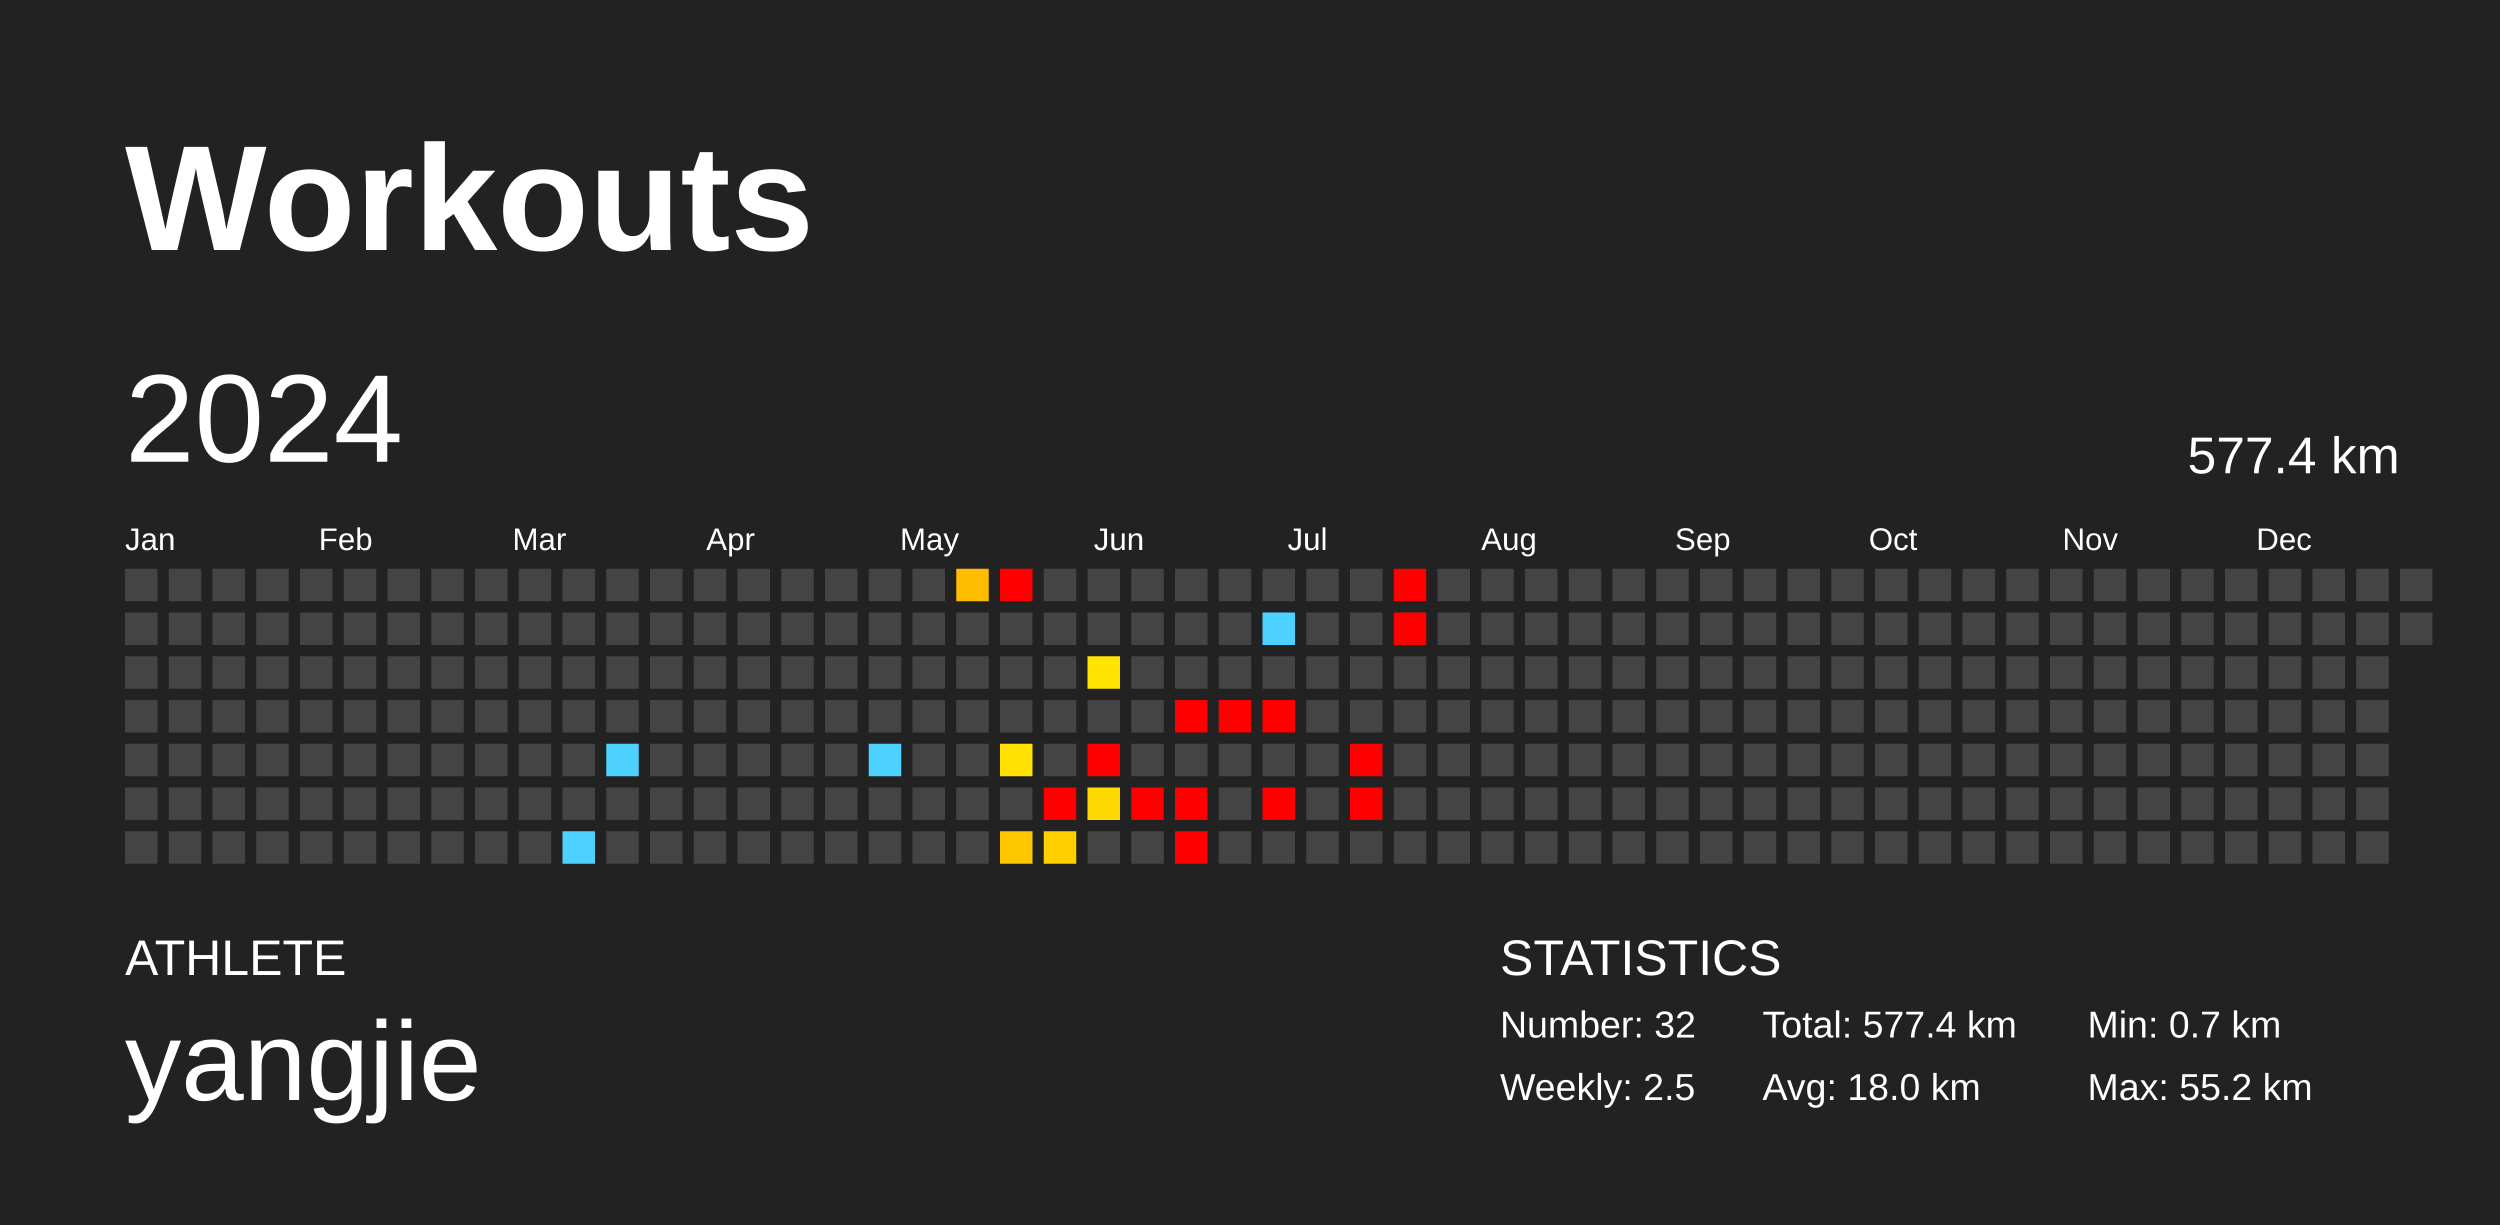
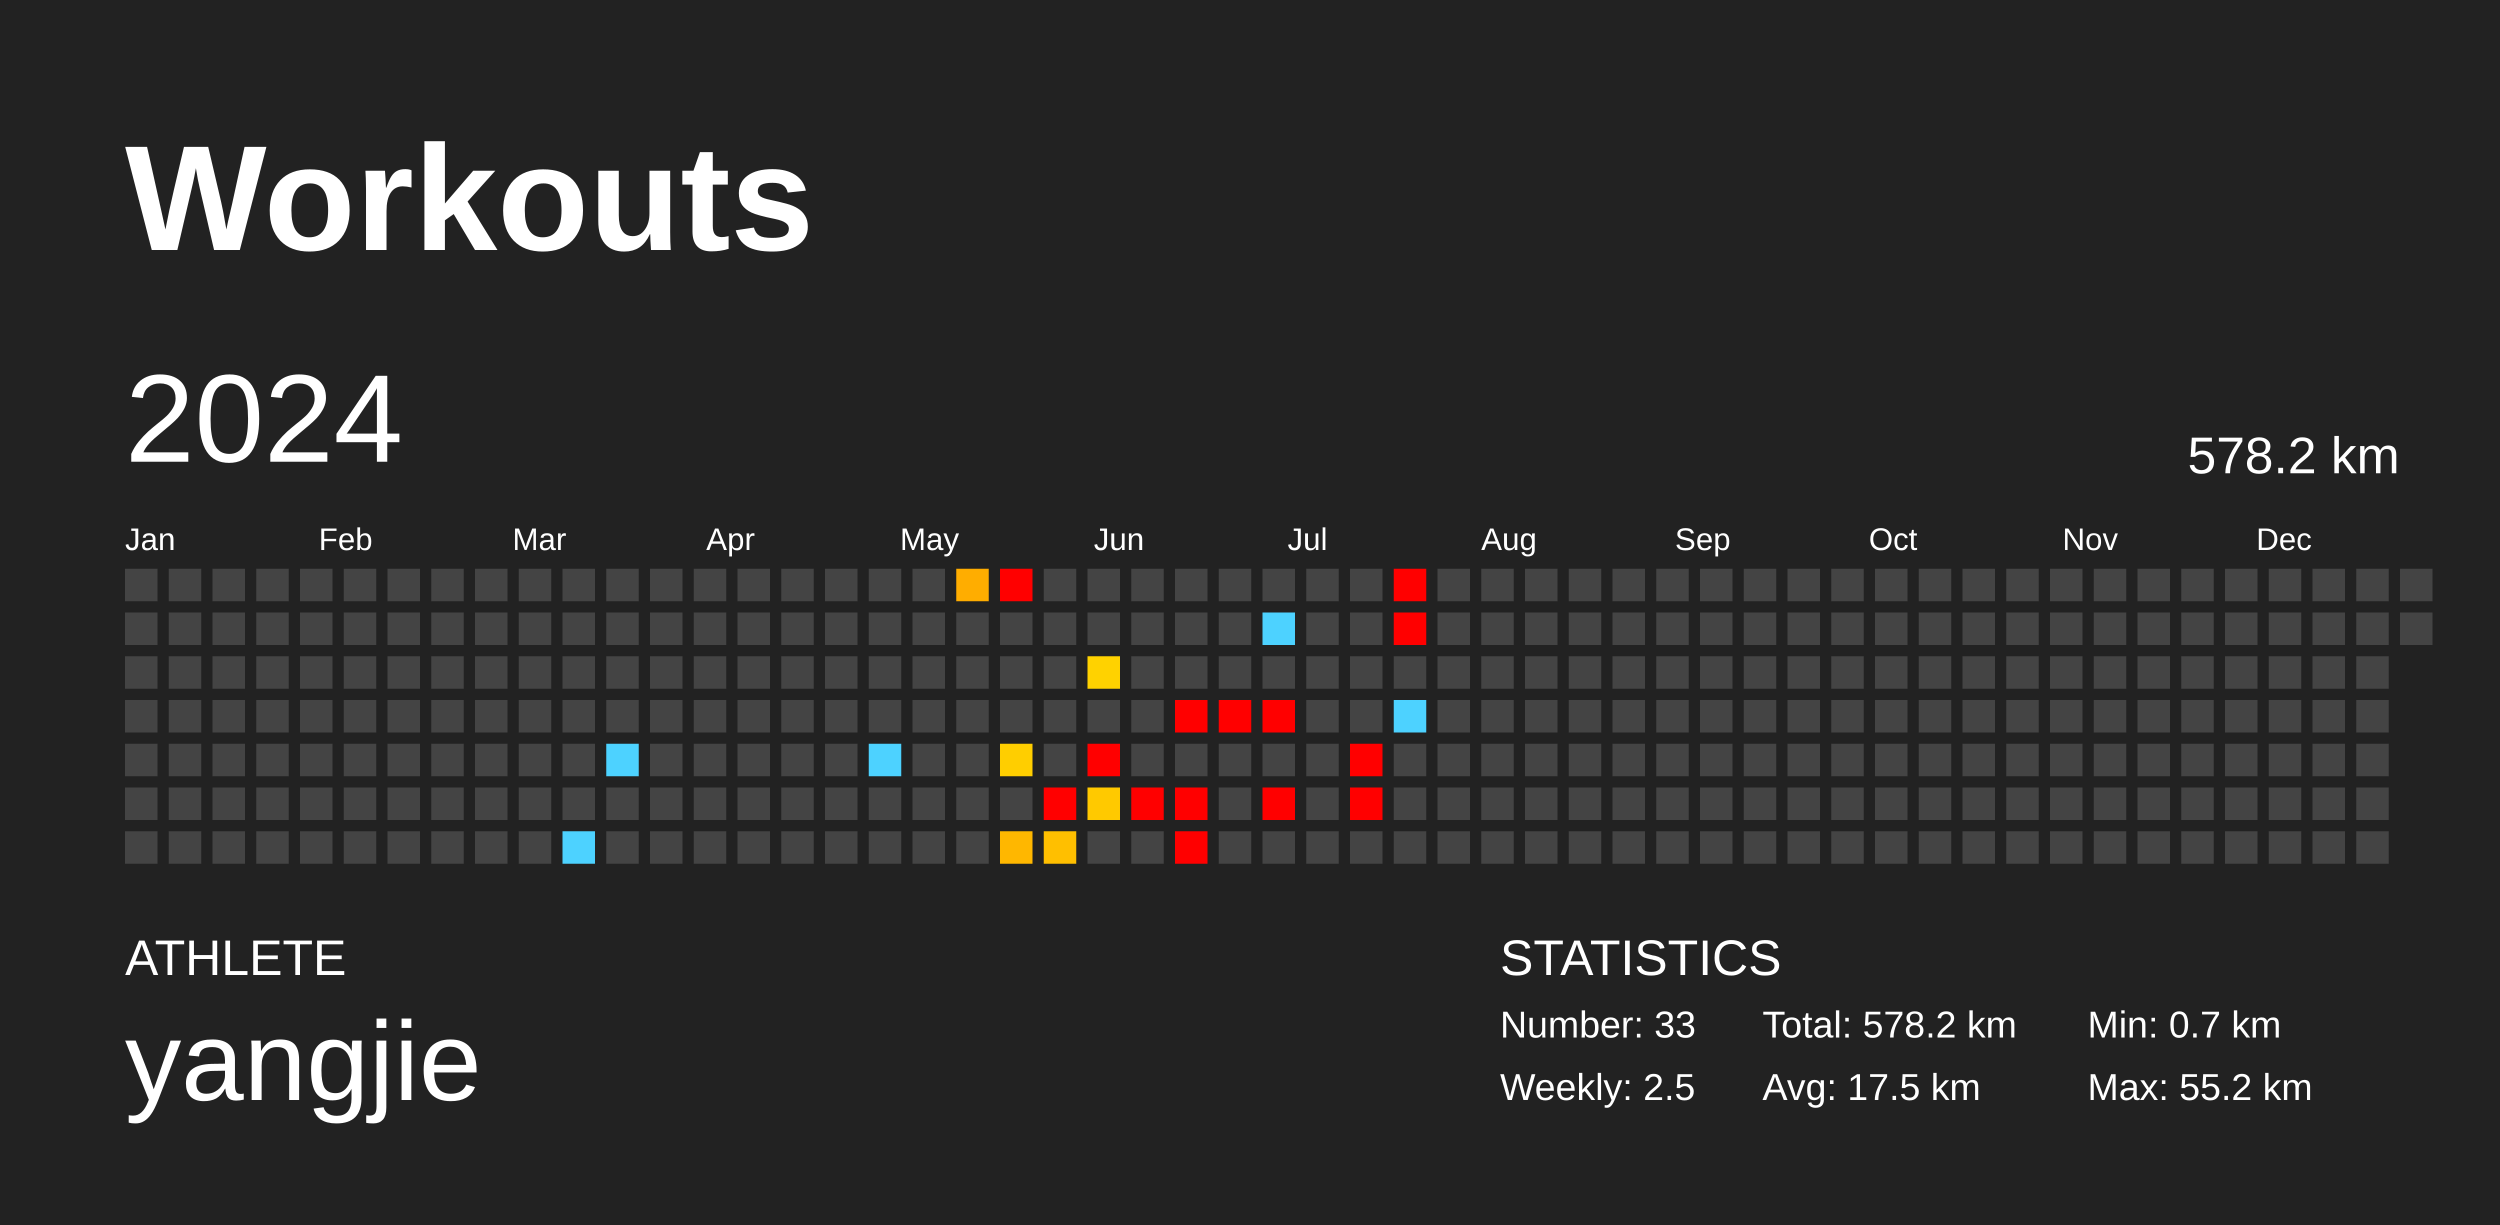
<svg xmlns="http://www.w3.org/2000/svg" baseProfile="full" height="98mm" version="1.1" viewBox="0,0,200,98" width="200mm">
  <defs />
  <rect fill="#222222" height="98" width="200" x="0" y="0" />
  <text fill="#FFFFFF" style="font-size:12px; font-family:Arial; font-weight:bold;" x="10" y="20">Workouts</text>
  <text fill="#FFFFFF" style="font-size:4px; font-family:Arial" x="10" y="78">ATHLETE</text>
  <text fill="#FFFFFF" style="font-size:9px; font-family:Arial" x="10" y="88">yangjie</text>
  <text fill="#FFFFFF" style="font-size:4px; font-family:Arial" x="120" y="78">STATISTICS</text>
-   <text fill="#FFFFFF" style="font-size:3px; font-family:Arial" x="120" y="83">Number: 32</text>
+   <text fill="#FFFFFF" style="font-size:3px; font-family:Arial" x="120" y="83">Number: 33</text>
  <text fill="#FFFFFF" style="font-size:3px; font-family:Arial" x="120" y="88">Weekly: 2.5</text>
-   <text fill="#FFFFFF" style="font-size:3px; font-family:Arial" x="141" y="83">Total: 577.4 km</text>
-   <text fill="#FFFFFF" style="font-size:3px; font-family:Arial" x="141" y="88">Avg: 18.0 km</text>
+   <text fill="#FFFFFF" style="font-size:3px; font-family:Arial" x="141" y="83">Total: 578.2 km</text>
+   <text fill="#FFFFFF" style="font-size:3px; font-family:Arial" x="141" y="88">Avg: 17.5 km</text>
  <text fill="#FFFFFF" style="font-size:3px; font-family:Arial" x="167" y="83">Min: 0.7 km</text>
  <text fill="#FFFFFF" style="font-size:3px; font-family:Arial" x="167" y="88">Max: 55.2 km</text>
  <text dominant-baseline="hanging" fill="#FFFFFF" style="font-size:10.0px; font-family:Arial;" x="10" y="30">2024</text>
-   <text dominant-baseline="hanging" fill="#FFFFFF" style="font-size:4.125px; font-family:Arial;" x="175" y="35">577.4 km</text>
+   <text dominant-baseline="hanging" fill="#FFFFFF" style="font-size:4.125px; font-family:Arial;" x="175" y="35">578.2 km</text>
  <text fill="#FFFFFF" style="font-size:2.5px; font-family:Arial" x="10.0" y="44">Jan</text>
  <text fill="#FFFFFF" style="font-size:2.5px; font-family:Arial" x="25.5" y="44">Feb</text>
  <text fill="#FFFFFF" style="font-size:2.5px; font-family:Arial" x="41.0" y="44">Mar</text>
  <text fill="#FFFFFF" style="font-size:2.5px; font-family:Arial" x="56.5" y="44">Apr</text>
  <text fill="#FFFFFF" style="font-size:2.5px; font-family:Arial" x="72.0" y="44">May</text>
  <text fill="#FFFFFF" style="font-size:2.5px; font-family:Arial" x="87.5" y="44">Jun</text>
  <text fill="#FFFFFF" style="font-size:2.5px; font-family:Arial" x="103.0" y="44">Jul</text>
  <text fill="#FFFFFF" style="font-size:2.5px; font-family:Arial" x="118.5" y="44">Aug</text>
  <text fill="#FFFFFF" style="font-size:2.5px; font-family:Arial" x="134.0" y="44">Sep</text>
  <text fill="#FFFFFF" style="font-size:2.5px; font-family:Arial" x="149.5" y="44">Oct</text>
  <text fill="#FFFFFF" style="font-size:2.5px; font-family:Arial" x="165.0" y="44">Nov</text>
  <text fill="#FFFFFF" style="font-size:2.5px; font-family:Arial" x="180.5" y="44">Dec</text>
  <rect fill="#444444" height="2.6" width="2.6" x="10.0" y="45.5" />
  <rect fill="#444444" height="2.6" width="2.6" x="10.0" y="49.0" />
  <rect fill="#444444" height="2.6" width="2.6" x="10.0" y="52.5" />
  <rect fill="#444444" height="2.6" width="2.6" x="10.0" y="56.0" />
  <rect fill="#444444" height="2.6" width="2.6" x="10.0" y="59.5" />
  <rect fill="#444444" height="2.6" width="2.6" x="10.0" y="63.0" />
  <rect fill="#444444" height="2.6" width="2.6" x="10.0" y="66.5" />
  <rect fill="#444444" height="2.6" width="2.6" x="13.5" y="45.5" />
  <rect fill="#444444" height="2.6" width="2.6" x="13.5" y="49.0" />
  <rect fill="#444444" height="2.6" width="2.6" x="13.5" y="52.5" />
  <rect fill="#444444" height="2.6" width="2.6" x="13.5" y="56.0" />
  <rect fill="#444444" height="2.6" width="2.6" x="13.5" y="59.5" />
  <rect fill="#444444" height="2.6" width="2.6" x="13.5" y="63.0" />
  <rect fill="#444444" height="2.6" width="2.6" x="13.5" y="66.5" />
  <rect fill="#444444" height="2.6" width="2.6" x="17.0" y="45.5" />
  <rect fill="#444444" height="2.6" width="2.6" x="17.0" y="49.0" />
  <rect fill="#444444" height="2.6" width="2.6" x="17.0" y="52.5" />
  <rect fill="#444444" height="2.6" width="2.6" x="17.0" y="56.0" />
  <rect fill="#444444" height="2.6" width="2.6" x="17.0" y="59.5" />
  <rect fill="#444444" height="2.6" width="2.6" x="17.0" y="63.0" />
  <rect fill="#444444" height="2.6" width="2.6" x="17.0" y="66.5" />
  <rect fill="#444444" height="2.6" width="2.6" x="20.5" y="45.5" />
  <rect fill="#444444" height="2.6" width="2.6" x="20.5" y="49.0" />
  <rect fill="#444444" height="2.6" width="2.6" x="20.5" y="52.5" />
  <rect fill="#444444" height="2.6" width="2.6" x="20.5" y="56.0" />
  <rect fill="#444444" height="2.6" width="2.6" x="20.5" y="59.5" />
  <rect fill="#444444" height="2.6" width="2.6" x="20.5" y="63.0" />
  <rect fill="#444444" height="2.6" width="2.6" x="20.5" y="66.5" />
  <rect fill="#444444" height="2.6" width="2.6" x="24.0" y="45.5" />
  <rect fill="#444444" height="2.6" width="2.6" x="24.0" y="49.0" />
  <rect fill="#444444" height="2.6" width="2.6" x="24.0" y="52.5" />
  <rect fill="#444444" height="2.6" width="2.6" x="24.0" y="56.0" />
  <rect fill="#444444" height="2.6" width="2.6" x="24.0" y="59.5" />
  <rect fill="#444444" height="2.6" width="2.6" x="24.0" y="63.0" />
  <rect fill="#444444" height="2.6" width="2.6" x="24.0" y="66.5" />
  <rect fill="#444444" height="2.6" width="2.6" x="27.5" y="45.5" />
  <rect fill="#444444" height="2.6" width="2.6" x="27.5" y="49.0" />
  <rect fill="#444444" height="2.6" width="2.6" x="27.5" y="52.5" />
  <rect fill="#444444" height="2.6" width="2.6" x="27.5" y="56.0" />
  <rect fill="#444444" height="2.6" width="2.6" x="27.5" y="59.5" />
  <rect fill="#444444" height="2.6" width="2.6" x="27.5" y="63.0" />
  <rect fill="#444444" height="2.6" width="2.6" x="27.5" y="66.5" />
  <rect fill="#444444" height="2.6" width="2.6" x="31.0" y="45.5" />
  <rect fill="#444444" height="2.6" width="2.6" x="31.0" y="49.0" />
  <rect fill="#444444" height="2.6" width="2.6" x="31.0" y="52.5" />
  <rect fill="#444444" height="2.6" width="2.6" x="31.0" y="56.0" />
  <rect fill="#444444" height="2.6" width="2.6" x="31.0" y="59.5" />
  <rect fill="#444444" height="2.6" width="2.6" x="31.0" y="63.0" />
  <rect fill="#444444" height="2.6" width="2.6" x="31.0" y="66.5" />
  <rect fill="#444444" height="2.6" width="2.6" x="34.5" y="45.5" />
  <rect fill="#444444" height="2.6" width="2.6" x="34.5" y="49.0" />
  <rect fill="#444444" height="2.6" width="2.6" x="34.5" y="52.5" />
  <rect fill="#444444" height="2.6" width="2.6" x="34.5" y="56.0" />
  <rect fill="#444444" height="2.6" width="2.6" x="34.5" y="59.5" />
  <rect fill="#444444" height="2.6" width="2.6" x="34.5" y="63.0" />
  <rect fill="#444444" height="2.6" width="2.6" x="34.5" y="66.5" />
  <rect fill="#444444" height="2.6" width="2.6" x="38.0" y="45.5" />
  <rect fill="#444444" height="2.6" width="2.6" x="38.0" y="49.0" />
  <rect fill="#444444" height="2.6" width="2.6" x="38.0" y="52.5" />
  <rect fill="#444444" height="2.6" width="2.6" x="38.0" y="56.0" />
  <rect fill="#444444" height="2.6" width="2.6" x="38.0" y="59.5" />
  <rect fill="#444444" height="2.6" width="2.6" x="38.0" y="63.0" />
  <rect fill="#444444" height="2.6" width="2.6" x="38.0" y="66.5" />
  <rect fill="#444444" height="2.6" width="2.6" x="41.5" y="45.5" />
  <rect fill="#444444" height="2.6" width="2.6" x="41.5" y="49.0" />
  <rect fill="#444444" height="2.6" width="2.6" x="41.5" y="52.5" />
  <rect fill="#444444" height="2.6" width="2.6" x="41.5" y="56.0" />
  <rect fill="#444444" height="2.6" width="2.6" x="41.5" y="59.5" />
  <rect fill="#444444" height="2.6" width="2.6" x="41.5" y="63.0" />
  <rect fill="#444444" height="2.6" width="2.6" x="41.5" y="66.5" />
  <rect fill="#444444" height="2.6" width="2.6" x="45.0" y="45.5" />
  <rect fill="#444444" height="2.6" width="2.6" x="45.0" y="49.0" />
  <rect fill="#444444" height="2.6" width="2.6" x="45.0" y="52.5" />
  <rect fill="#444444" height="2.6" width="2.6" x="45.0" y="56.0" />
  <rect fill="#444444" height="2.6" width="2.6" x="45.0" y="59.5" />
  <rect fill="#444444" height="2.6" width="2.6" x="45.0" y="63.0" />
  <rect fill="#4dd2ff" height="2.6" width="2.6" x="45.0" y="66.5" />
  <rect fill="#444444" height="2.6" width="2.6" x="48.5" y="45.5" />
  <rect fill="#444444" height="2.6" width="2.6" x="48.5" y="49.0" />
  <rect fill="#444444" height="2.6" width="2.6" x="48.5" y="52.5" />
  <rect fill="#444444" height="2.6" width="2.6" x="48.5" y="56.0" />
  <rect fill="#4dd2ff" height="2.6" width="2.6" x="48.5" y="59.5" />
  <rect fill="#444444" height="2.6" width="2.6" x="48.5" y="63.0" />
  <rect fill="#444444" height="2.6" width="2.6" x="48.5" y="66.5" />
  <rect fill="#444444" height="2.6" width="2.6" x="52.0" y="45.5" />
  <rect fill="#444444" height="2.6" width="2.6" x="52.0" y="49.0" />
  <rect fill="#444444" height="2.6" width="2.6" x="52.0" y="52.5" />
  <rect fill="#444444" height="2.6" width="2.6" x="52.0" y="56.0" />
  <rect fill="#444444" height="2.6" width="2.6" x="52.0" y="59.5" />
  <rect fill="#444444" height="2.6" width="2.6" x="52.0" y="63.0" />
  <rect fill="#444444" height="2.6" width="2.6" x="52.0" y="66.5" />
  <rect fill="#444444" height="2.6" width="2.6" x="55.5" y="45.5" />
  <rect fill="#444444" height="2.6" width="2.6" x="55.5" y="49.0" />
  <rect fill="#444444" height="2.6" width="2.6" x="55.5" y="52.5" />
  <rect fill="#444444" height="2.6" width="2.6" x="55.5" y="56.0" />
  <rect fill="#444444" height="2.6" width="2.6" x="55.5" y="59.5" />
  <rect fill="#444444" height="2.6" width="2.6" x="55.5" y="63.0" />
  <rect fill="#444444" height="2.6" width="2.6" x="55.5" y="66.5" />
  <rect fill="#444444" height="2.6" width="2.6" x="59.0" y="45.5" />
  <rect fill="#444444" height="2.6" width="2.6" x="59.0" y="49.0" />
  <rect fill="#444444" height="2.6" width="2.6" x="59.0" y="52.5" />
  <rect fill="#444444" height="2.6" width="2.6" x="59.0" y="56.0" />
  <rect fill="#444444" height="2.6" width="2.6" x="59.0" y="59.5" />
  <rect fill="#444444" height="2.6" width="2.6" x="59.0" y="63.0" />
  <rect fill="#444444" height="2.6" width="2.6" x="59.0" y="66.5" />
  <rect fill="#444444" height="2.6" width="2.6" x="62.5" y="45.5" />
  <rect fill="#444444" height="2.6" width="2.6" x="62.5" y="49.0" />
  <rect fill="#444444" height="2.6" width="2.6" x="62.5" y="52.5" />
  <rect fill="#444444" height="2.6" width="2.6" x="62.5" y="56.0" />
  <rect fill="#444444" height="2.6" width="2.6" x="62.5" y="59.5" />
  <rect fill="#444444" height="2.6" width="2.6" x="62.5" y="63.0" />
  <rect fill="#444444" height="2.6" width="2.6" x="62.5" y="66.5" />
  <rect fill="#444444" height="2.6" width="2.6" x="66.0" y="45.5" />
  <rect fill="#444444" height="2.6" width="2.6" x="66.0" y="49.0" />
  <rect fill="#444444" height="2.6" width="2.6" x="66.0" y="52.5" />
  <rect fill="#444444" height="2.6" width="2.6" x="66.0" y="56.0" />
  <rect fill="#444444" height="2.6" width="2.6" x="66.0" y="59.5" />
  <rect fill="#444444" height="2.6" width="2.6" x="66.0" y="63.0" />
  <rect fill="#444444" height="2.6" width="2.6" x="66.0" y="66.5" />
  <rect fill="#444444" height="2.6" width="2.6" x="69.5" y="45.5" />
  <rect fill="#444444" height="2.6" width="2.6" x="69.5" y="49.0" />
  <rect fill="#444444" height="2.6" width="2.6" x="69.5" y="52.5" />
  <rect fill="#444444" height="2.6" width="2.6" x="69.5" y="56.0" />
  <rect fill="#4dd2ff" height="2.6" width="2.6" x="69.5" y="59.5" />
  <rect fill="#444444" height="2.6" width="2.6" x="69.5" y="63.0" />
  <rect fill="#444444" height="2.6" width="2.6" x="69.5" y="66.5" />
  <rect fill="#444444" height="2.6" width="2.6" x="73.0" y="45.5" />
  <rect fill="#444444" height="2.6" width="2.6" x="73.0" y="49.0" />
  <rect fill="#444444" height="2.6" width="2.6" x="73.0" y="52.5" />
  <rect fill="#444444" height="2.6" width="2.6" x="73.0" y="56.0" />
  <rect fill="#444444" height="2.6" width="2.6" x="73.0" y="59.5" />
  <rect fill="#444444" height="2.6" width="2.6" x="73.0" y="63.0" />
  <rect fill="#444444" height="2.6" width="2.6" x="73.0" y="66.5" />
-   <rect fill="#ffbc00" height="2.6" width="2.6" x="76.5" y="45.5" />
+   <rect fill="#ffad00" height="2.6" width="2.6" x="76.5" y="45.5" />
  <rect fill="#444444" height="2.6" width="2.6" x="76.5" y="49.0" />
  <rect fill="#444444" height="2.6" width="2.6" x="76.5" y="52.5" />
  <rect fill="#444444" height="2.6" width="2.6" x="76.5" y="56.0" />
  <rect fill="#444444" height="2.6" width="2.6" x="76.5" y="59.5" />
  <rect fill="#444444" height="2.6" width="2.6" x="76.5" y="63.0" />
  <rect fill="#444444" height="2.6" width="2.6" x="76.5" y="66.5" />
  <rect fill="red" height="2.6" width="2.6" x="80.0" y="45.5" />
  <rect fill="#444444" height="2.6" width="2.6" x="80.0" y="49.0" />
  <rect fill="#444444" height="2.6" width="2.6" x="80.0" y="52.5" />
  <rect fill="#444444" height="2.6" width="2.6" x="80.0" y="56.0" />
-   <rect fill="#ffe000" height="2.6" width="2.6" x="80.0" y="59.5" />
+   <rect fill="#ffce00" height="2.6" width="2.6" x="80.0" y="59.5" />
  <rect fill="#444444" height="2.6" width="2.6" x="80.0" y="63.0" />
-   <rect fill="#ffc700" height="2.6" width="2.6" x="80.0" y="66.5" />
+   <rect fill="#ffb700" height="2.6" width="2.6" x="80.0" y="66.5" />
  <rect fill="#444444" height="2.6" width="2.6" x="83.5" y="45.5" />
  <rect fill="#444444" height="2.6" width="2.6" x="83.5" y="49.0" />
  <rect fill="#444444" height="2.6" width="2.6" x="83.5" y="52.5" />
  <rect fill="#444444" height="2.6" width="2.6" x="83.5" y="56.0" />
  <rect fill="#444444" height="2.6" width="2.6" x="83.5" y="59.5" />
  <rect fill="red" height="2.6" width="2.6" x="83.5" y="63.0" />
-   <rect fill="#ffcf00" height="2.6" width="2.6" x="83.5" y="66.5" />
+   <rect fill="#ffbf00" height="2.6" width="2.6" x="83.5" y="66.5" />
  <rect fill="#444444" height="2.6" width="2.6" x="87.0" y="45.5" />
  <rect fill="#444444" height="2.6" width="2.6" x="87.0" y="49.0" />
-   <rect fill="#ffe400" height="2.6" width="2.6" x="87.0" y="52.5" />
+   <rect fill="#ffd200" height="2.6" width="2.6" x="87.0" y="52.5" />
  <rect fill="#444444" height="2.6" width="2.6" x="87.0" y="56.0" />
  <rect fill="red" height="2.6" width="2.6" x="87.0" y="59.5" />
-   <rect fill="#ffda00" height="2.6" width="2.6" x="87.0" y="63.0" />
+   <rect fill="#ffc900" height="2.6" width="2.6" x="87.0" y="63.0" />
  <rect fill="#444444" height="2.6" width="2.6" x="87.0" y="66.5" />
  <rect fill="#444444" height="2.6" width="2.6" x="90.5" y="45.5" />
  <rect fill="#444444" height="2.6" width="2.6" x="90.5" y="49.0" />
  <rect fill="#444444" height="2.6" width="2.6" x="90.5" y="52.5" />
  <rect fill="#444444" height="2.6" width="2.6" x="90.5" y="56.0" />
  <rect fill="#444444" height="2.6" width="2.6" x="90.5" y="59.5" />
  <rect fill="red" height="2.6" width="2.6" x="90.5" y="63.0" />
  <rect fill="#444444" height="2.6" width="2.6" x="90.5" y="66.5" />
  <rect fill="#444444" height="2.6" width="2.6" x="94.0" y="45.5" />
  <rect fill="#444444" height="2.6" width="2.6" x="94.0" y="49.0" />
  <rect fill="#444444" height="2.6" width="2.6" x="94.0" y="52.5" />
  <rect fill="red" height="2.6" width="2.6" x="94.0" y="56.0" />
  <rect fill="#444444" height="2.6" width="2.6" x="94.0" y="59.5" />
  <rect fill="red" height="2.6" width="2.6" x="94.0" y="63.0" />
  <rect fill="red" height="2.6" width="2.6" x="94.0" y="66.5" />
  <rect fill="#444444" height="2.6" width="2.6" x="97.5" y="45.5" />
  <rect fill="#444444" height="2.6" width="2.6" x="97.5" y="49.0" />
  <rect fill="#444444" height="2.6" width="2.6" x="97.5" y="52.5" />
  <rect fill="red" height="2.6" width="2.6" x="97.5" y="56.0" />
  <rect fill="#444444" height="2.6" width="2.6" x="97.5" y="59.5" />
  <rect fill="#444444" height="2.6" width="2.6" x="97.5" y="63.0" />
  <rect fill="#444444" height="2.6" width="2.6" x="97.5" y="66.5" />
  <rect fill="#444444" height="2.6" width="2.6" x="101.0" y="45.5" />
  <rect fill="#4dd2ff" height="2.6" width="2.6" x="101.0" y="49.0" />
  <rect fill="#444444" height="2.6" width="2.6" x="101.0" y="52.5" />
  <rect fill="red" height="2.6" width="2.6" x="101.0" y="56.0" />
  <rect fill="#444444" height="2.6" width="2.6" x="101.0" y="59.5" />
  <rect fill="red" height="2.6" width="2.6" x="101.0" y="63.0" />
  <rect fill="#444444" height="2.6" width="2.6" x="101.0" y="66.5" />
  <rect fill="#444444" height="2.6" width="2.6" x="104.5" y="45.5" />
  <rect fill="#444444" height="2.6" width="2.6" x="104.5" y="49.0" />
  <rect fill="#444444" height="2.6" width="2.6" x="104.5" y="52.5" />
  <rect fill="#444444" height="2.6" width="2.6" x="104.5" y="56.0" />
  <rect fill="#444444" height="2.6" width="2.6" x="104.5" y="59.5" />
  <rect fill="#444444" height="2.6" width="2.6" x="104.5" y="63.0" />
  <rect fill="#444444" height="2.6" width="2.6" x="104.5" y="66.5" />
  <rect fill="#444444" height="2.6" width="2.6" x="108.0" y="45.5" />
  <rect fill="#444444" height="2.6" width="2.6" x="108.0" y="49.0" />
  <rect fill="#444444" height="2.6" width="2.6" x="108.0" y="52.5" />
  <rect fill="#444444" height="2.6" width="2.6" x="108.0" y="56.0" />
  <rect fill="red" height="2.6" width="2.6" x="108.0" y="59.5" />
  <rect fill="red" height="2.6" width="2.6" x="108.0" y="63.0" />
  <rect fill="#444444" height="2.6" width="2.6" x="108.0" y="66.5" />
  <rect fill="red" height="2.6" width="2.6" x="111.5" y="45.5" />
  <rect fill="red" height="2.6" width="2.6" x="111.5" y="49.0" />
  <rect fill="#444444" height="2.6" width="2.6" x="111.5" y="52.5" />
-   <rect fill="#444444" height="2.6" width="2.6" x="111.5" y="56.0" />
+   <rect fill="#4dd2ff" height="2.6" width="2.6" x="111.5" y="56.0" />
  <rect fill="#444444" height="2.6" width="2.6" x="111.5" y="59.5" />
  <rect fill="#444444" height="2.6" width="2.6" x="111.5" y="63.0" />
  <rect fill="#444444" height="2.6" width="2.6" x="111.5" y="66.5" />
  <rect fill="#444444" height="2.6" width="2.6" x="115.0" y="45.5" />
  <rect fill="#444444" height="2.6" width="2.6" x="115.0" y="49.0" />
  <rect fill="#444444" height="2.6" width="2.6" x="115.0" y="52.5" />
  <rect fill="#444444" height="2.6" width="2.6" x="115.0" y="56.0" />
  <rect fill="#444444" height="2.6" width="2.6" x="115.0" y="59.5" />
  <rect fill="#444444" height="2.6" width="2.6" x="115.0" y="63.0" />
  <rect fill="#444444" height="2.6" width="2.6" x="115.0" y="66.5" />
  <rect fill="#444444" height="2.6" width="2.6" x="118.5" y="45.5" />
  <rect fill="#444444" height="2.6" width="2.6" x="118.5" y="49.0" />
  <rect fill="#444444" height="2.6" width="2.6" x="118.5" y="52.5" />
  <rect fill="#444444" height="2.6" width="2.6" x="118.5" y="56.0" />
  <rect fill="#444444" height="2.6" width="2.6" x="118.5" y="59.5" />
  <rect fill="#444444" height="2.6" width="2.6" x="118.5" y="63.0" />
  <rect fill="#444444" height="2.6" width="2.6" x="118.5" y="66.5" />
  <rect fill="#444444" height="2.6" width="2.6" x="122.0" y="45.5" />
  <rect fill="#444444" height="2.6" width="2.6" x="122.0" y="49.0" />
  <rect fill="#444444" height="2.6" width="2.6" x="122.0" y="52.5" />
  <rect fill="#444444" height="2.6" width="2.6" x="122.0" y="56.0" />
  <rect fill="#444444" height="2.6" width="2.6" x="122.0" y="59.5" />
  <rect fill="#444444" height="2.6" width="2.6" x="122.0" y="63.0" />
  <rect fill="#444444" height="2.6" width="2.6" x="122.0" y="66.5" />
  <rect fill="#444444" height="2.6" width="2.6" x="125.5" y="45.5" />
  <rect fill="#444444" height="2.6" width="2.6" x="125.5" y="49.0" />
  <rect fill="#444444" height="2.6" width="2.6" x="125.5" y="52.5" />
  <rect fill="#444444" height="2.6" width="2.6" x="125.5" y="56.0" />
  <rect fill="#444444" height="2.6" width="2.6" x="125.5" y="59.5" />
  <rect fill="#444444" height="2.6" width="2.6" x="125.5" y="63.0" />
  <rect fill="#444444" height="2.6" width="2.6" x="125.5" y="66.5" />
  <rect fill="#444444" height="2.6" width="2.6" x="129.0" y="45.5" />
  <rect fill="#444444" height="2.6" width="2.6" x="129.0" y="49.0" />
  <rect fill="#444444" height="2.6" width="2.6" x="129.0" y="52.5" />
  <rect fill="#444444" height="2.6" width="2.6" x="129.0" y="56.0" />
  <rect fill="#444444" height="2.6" width="2.6" x="129.0" y="59.5" />
  <rect fill="#444444" height="2.6" width="2.6" x="129.0" y="63.0" />
  <rect fill="#444444" height="2.6" width="2.6" x="129.0" y="66.5" />
  <rect fill="#444444" height="2.6" width="2.6" x="132.5" y="45.5" />
  <rect fill="#444444" height="2.6" width="2.6" x="132.5" y="49.0" />
  <rect fill="#444444" height="2.6" width="2.6" x="132.5" y="52.5" />
  <rect fill="#444444" height="2.6" width="2.6" x="132.5" y="56.0" />
  <rect fill="#444444" height="2.6" width="2.6" x="132.5" y="59.5" />
  <rect fill="#444444" height="2.6" width="2.6" x="132.5" y="63.0" />
  <rect fill="#444444" height="2.6" width="2.6" x="132.5" y="66.5" />
  <rect fill="#444444" height="2.6" width="2.6" x="136.0" y="45.5" />
  <rect fill="#444444" height="2.6" width="2.6" x="136.0" y="49.0" />
  <rect fill="#444444" height="2.6" width="2.6" x="136.0" y="52.5" />
  <rect fill="#444444" height="2.6" width="2.6" x="136.0" y="56.0" />
  <rect fill="#444444" height="2.6" width="2.6" x="136.0" y="59.5" />
  <rect fill="#444444" height="2.6" width="2.6" x="136.0" y="63.0" />
  <rect fill="#444444" height="2.6" width="2.6" x="136.0" y="66.5" />
  <rect fill="#444444" height="2.6" width="2.6" x="139.5" y="45.5" />
  <rect fill="#444444" height="2.6" width="2.6" x="139.5" y="49.0" />
  <rect fill="#444444" height="2.6" width="2.6" x="139.5" y="52.5" />
  <rect fill="#444444" height="2.6" width="2.6" x="139.5" y="56.0" />
  <rect fill="#444444" height="2.6" width="2.6" x="139.5" y="59.5" />
  <rect fill="#444444" height="2.6" width="2.6" x="139.5" y="63.0" />
  <rect fill="#444444" height="2.6" width="2.6" x="139.5" y="66.5" />
  <rect fill="#444444" height="2.6" width="2.6" x="143.0" y="45.5" />
  <rect fill="#444444" height="2.6" width="2.6" x="143.0" y="49.0" />
  <rect fill="#444444" height="2.6" width="2.6" x="143.0" y="52.5" />
  <rect fill="#444444" height="2.6" width="2.6" x="143.0" y="56.0" />
  <rect fill="#444444" height="2.6" width="2.6" x="143.0" y="59.5" />
  <rect fill="#444444" height="2.6" width="2.6" x="143.0" y="63.0" />
  <rect fill="#444444" height="2.6" width="2.6" x="143.0" y="66.5" />
  <rect fill="#444444" height="2.6" width="2.6" x="146.5" y="45.5" />
  <rect fill="#444444" height="2.6" width="2.6" x="146.5" y="49.0" />
  <rect fill="#444444" height="2.6" width="2.6" x="146.5" y="52.5" />
  <rect fill="#444444" height="2.6" width="2.6" x="146.5" y="56.0" />
  <rect fill="#444444" height="2.6" width="2.6" x="146.5" y="59.5" />
  <rect fill="#444444" height="2.6" width="2.6" x="146.5" y="63.0" />
  <rect fill="#444444" height="2.6" width="2.6" x="146.5" y="66.5" />
  <rect fill="#444444" height="2.6" width="2.6" x="150.0" y="45.5" />
  <rect fill="#444444" height="2.6" width="2.6" x="150.0" y="49.0" />
  <rect fill="#444444" height="2.6" width="2.6" x="150.0" y="52.5" />
  <rect fill="#444444" height="2.6" width="2.6" x="150.0" y="56.0" />
  <rect fill="#444444" height="2.6" width="2.6" x="150.0" y="59.5" />
  <rect fill="#444444" height="2.6" width="2.6" x="150.0" y="63.0" />
  <rect fill="#444444" height="2.6" width="2.6" x="150.0" y="66.5" />
  <rect fill="#444444" height="2.6" width="2.6" x="153.5" y="45.5" />
  <rect fill="#444444" height="2.6" width="2.6" x="153.5" y="49.0" />
  <rect fill="#444444" height="2.6" width="2.6" x="153.5" y="52.5" />
  <rect fill="#444444" height="2.6" width="2.6" x="153.5" y="56.0" />
  <rect fill="#444444" height="2.6" width="2.6" x="153.5" y="59.5" />
  <rect fill="#444444" height="2.6" width="2.6" x="153.5" y="63.0" />
  <rect fill="#444444" height="2.6" width="2.6" x="153.5" y="66.5" />
  <rect fill="#444444" height="2.6" width="2.6" x="157.0" y="45.5" />
  <rect fill="#444444" height="2.6" width="2.6" x="157.0" y="49.0" />
  <rect fill="#444444" height="2.6" width="2.6" x="157.0" y="52.5" />
  <rect fill="#444444" height="2.6" width="2.6" x="157.0" y="56.0" />
  <rect fill="#444444" height="2.6" width="2.6" x="157.0" y="59.5" />
  <rect fill="#444444" height="2.6" width="2.6" x="157.0" y="63.0" />
  <rect fill="#444444" height="2.6" width="2.6" x="157.0" y="66.5" />
  <rect fill="#444444" height="2.6" width="2.6" x="160.5" y="45.5" />
  <rect fill="#444444" height="2.6" width="2.6" x="160.5" y="49.0" />
  <rect fill="#444444" height="2.6" width="2.6" x="160.5" y="52.5" />
  <rect fill="#444444" height="2.6" width="2.6" x="160.5" y="56.0" />
  <rect fill="#444444" height="2.6" width="2.6" x="160.5" y="59.5" />
  <rect fill="#444444" height="2.6" width="2.6" x="160.5" y="63.0" />
  <rect fill="#444444" height="2.6" width="2.6" x="160.5" y="66.5" />
  <rect fill="#444444" height="2.6" width="2.6" x="164.0" y="45.5" />
  <rect fill="#444444" height="2.6" width="2.6" x="164.0" y="49.0" />
  <rect fill="#444444" height="2.6" width="2.6" x="164.0" y="52.5" />
  <rect fill="#444444" height="2.6" width="2.6" x="164.0" y="56.0" />
  <rect fill="#444444" height="2.6" width="2.6" x="164.0" y="59.5" />
  <rect fill="#444444" height="2.6" width="2.6" x="164.0" y="63.0" />
  <rect fill="#444444" height="2.6" width="2.6" x="164.0" y="66.5" />
  <rect fill="#444444" height="2.6" width="2.6" x="167.5" y="45.5" />
  <rect fill="#444444" height="2.6" width="2.6" x="167.5" y="49.0" />
  <rect fill="#444444" height="2.6" width="2.6" x="167.5" y="52.5" />
  <rect fill="#444444" height="2.6" width="2.6" x="167.5" y="56.0" />
  <rect fill="#444444" height="2.6" width="2.6" x="167.5" y="59.5" />
  <rect fill="#444444" height="2.6" width="2.6" x="167.5" y="63.0" />
  <rect fill="#444444" height="2.6" width="2.6" x="167.5" y="66.5" />
  <rect fill="#444444" height="2.6" width="2.6" x="171.0" y="45.5" />
  <rect fill="#444444" height="2.6" width="2.6" x="171.0" y="49.0" />
  <rect fill="#444444" height="2.6" width="2.6" x="171.0" y="52.5" />
  <rect fill="#444444" height="2.6" width="2.6" x="171.0" y="56.0" />
  <rect fill="#444444" height="2.6" width="2.6" x="171.0" y="59.5" />
  <rect fill="#444444" height="2.6" width="2.6" x="171.0" y="63.0" />
  <rect fill="#444444" height="2.6" width="2.6" x="171.0" y="66.5" />
  <rect fill="#444444" height="2.6" width="2.6" x="174.5" y="45.5" />
  <rect fill="#444444" height="2.6" width="2.6" x="174.5" y="49.0" />
  <rect fill="#444444" height="2.6" width="2.6" x="174.5" y="52.5" />
  <rect fill="#444444" height="2.6" width="2.6" x="174.5" y="56.0" />
  <rect fill="#444444" height="2.6" width="2.6" x="174.5" y="59.5" />
  <rect fill="#444444" height="2.6" width="2.6" x="174.5" y="63.0" />
  <rect fill="#444444" height="2.6" width="2.6" x="174.5" y="66.5" />
  <rect fill="#444444" height="2.6" width="2.6" x="178.0" y="45.5" />
  <rect fill="#444444" height="2.6" width="2.6" x="178.0" y="49.0" />
  <rect fill="#444444" height="2.6" width="2.6" x="178.0" y="52.5" />
  <rect fill="#444444" height="2.6" width="2.6" x="178.0" y="56.0" />
  <rect fill="#444444" height="2.6" width="2.6" x="178.0" y="59.5" />
  <rect fill="#444444" height="2.6" width="2.6" x="178.0" y="63.0" />
  <rect fill="#444444" height="2.6" width="2.6" x="178.0" y="66.5" />
  <rect fill="#444444" height="2.6" width="2.6" x="181.5" y="45.5" />
  <rect fill="#444444" height="2.6" width="2.6" x="181.5" y="49.0" />
  <rect fill="#444444" height="2.6" width="2.6" x="181.5" y="52.5" />
  <rect fill="#444444" height="2.6" width="2.6" x="181.5" y="56.0" />
  <rect fill="#444444" height="2.6" width="2.6" x="181.5" y="59.5" />
  <rect fill="#444444" height="2.6" width="2.6" x="181.5" y="63.0" />
  <rect fill="#444444" height="2.6" width="2.6" x="181.5" y="66.5" />
  <rect fill="#444444" height="2.6" width="2.6" x="185.0" y="45.5" />
  <rect fill="#444444" height="2.6" width="2.6" x="185.0" y="49.0" />
  <rect fill="#444444" height="2.6" width="2.6" x="185.0" y="52.5" />
  <rect fill="#444444" height="2.6" width="2.6" x="185.0" y="56.0" />
  <rect fill="#444444" height="2.6" width="2.6" x="185.0" y="59.5" />
  <rect fill="#444444" height="2.6" width="2.6" x="185.0" y="63.0" />
  <rect fill="#444444" height="2.6" width="2.6" x="185.0" y="66.5" />
  <rect fill="#444444" height="2.6" width="2.6" x="188.5" y="45.5" />
  <rect fill="#444444" height="2.6" width="2.6" x="188.5" y="49.0" />
  <rect fill="#444444" height="2.6" width="2.6" x="188.5" y="52.5" />
  <rect fill="#444444" height="2.6" width="2.6" x="188.5" y="56.0" />
  <rect fill="#444444" height="2.6" width="2.6" x="188.5" y="59.5" />
  <rect fill="#444444" height="2.6" width="2.6" x="188.5" y="63.0" />
  <rect fill="#444444" height="2.6" width="2.6" x="188.5" y="66.5" />
  <rect fill="#444444" height="2.6" width="2.6" x="192.0" y="45.5" />
  <rect fill="#444444" height="2.6" width="2.6" x="192.0" y="49.0" />
</svg>
